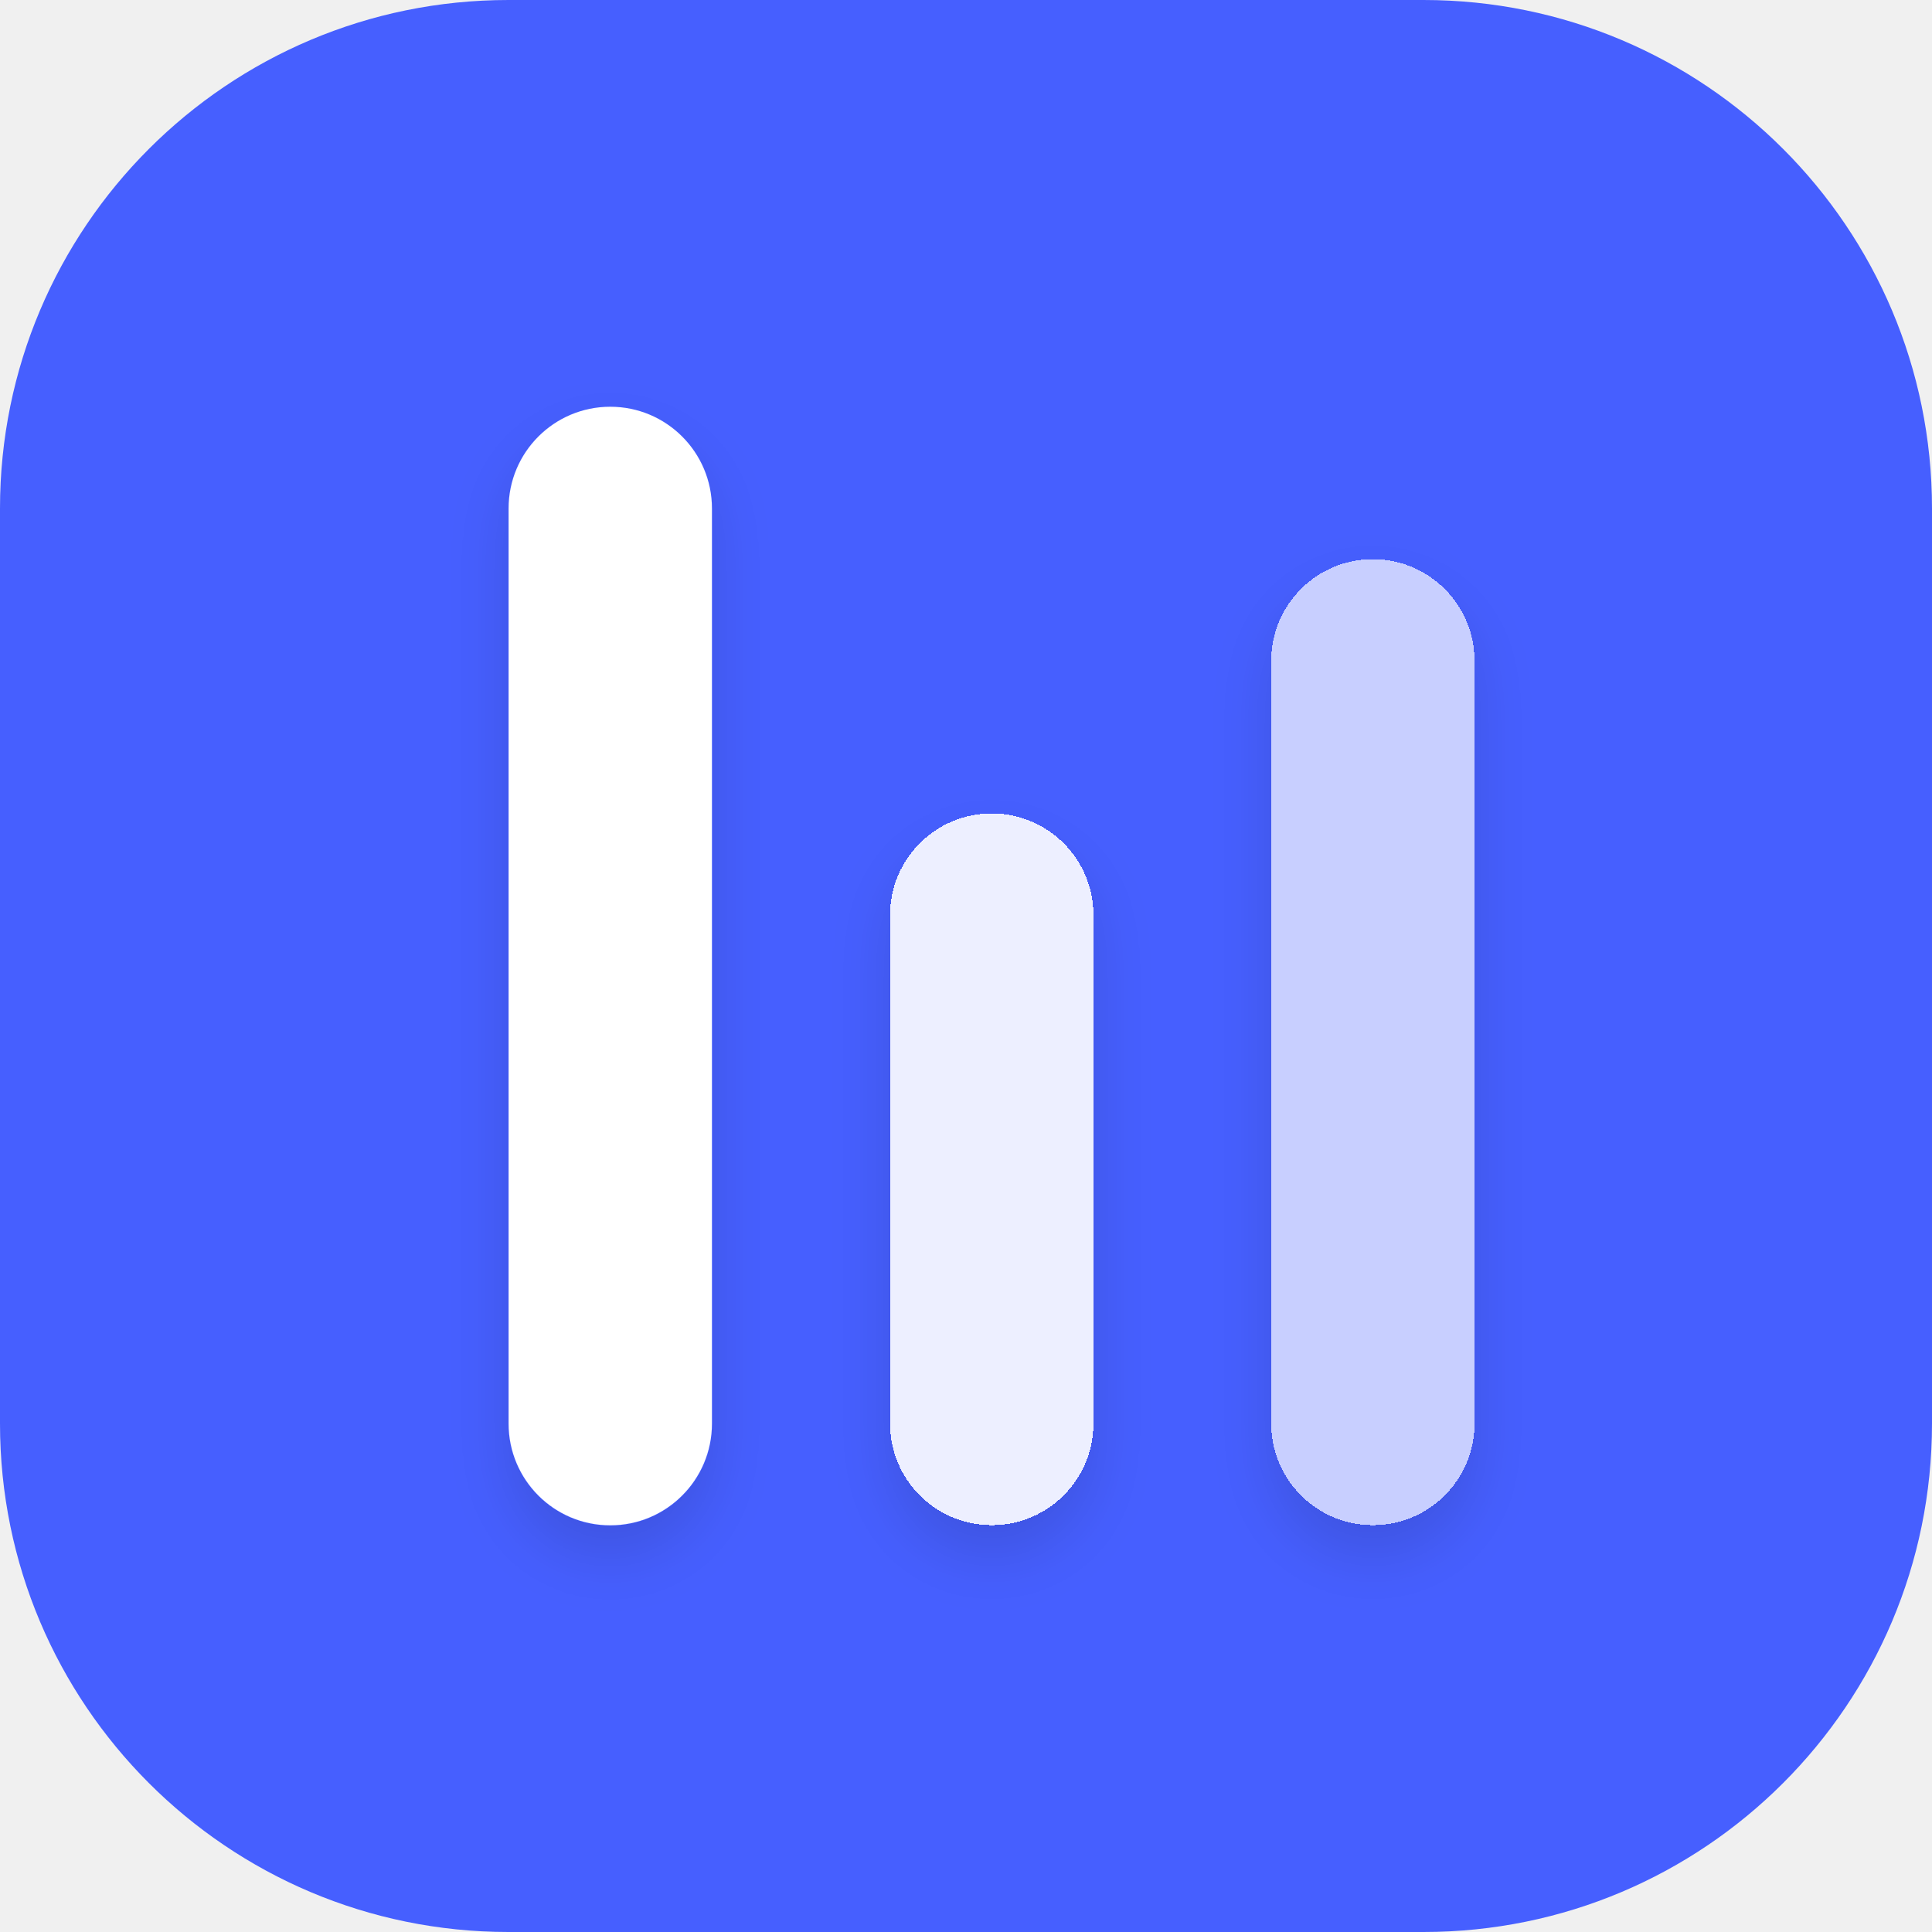
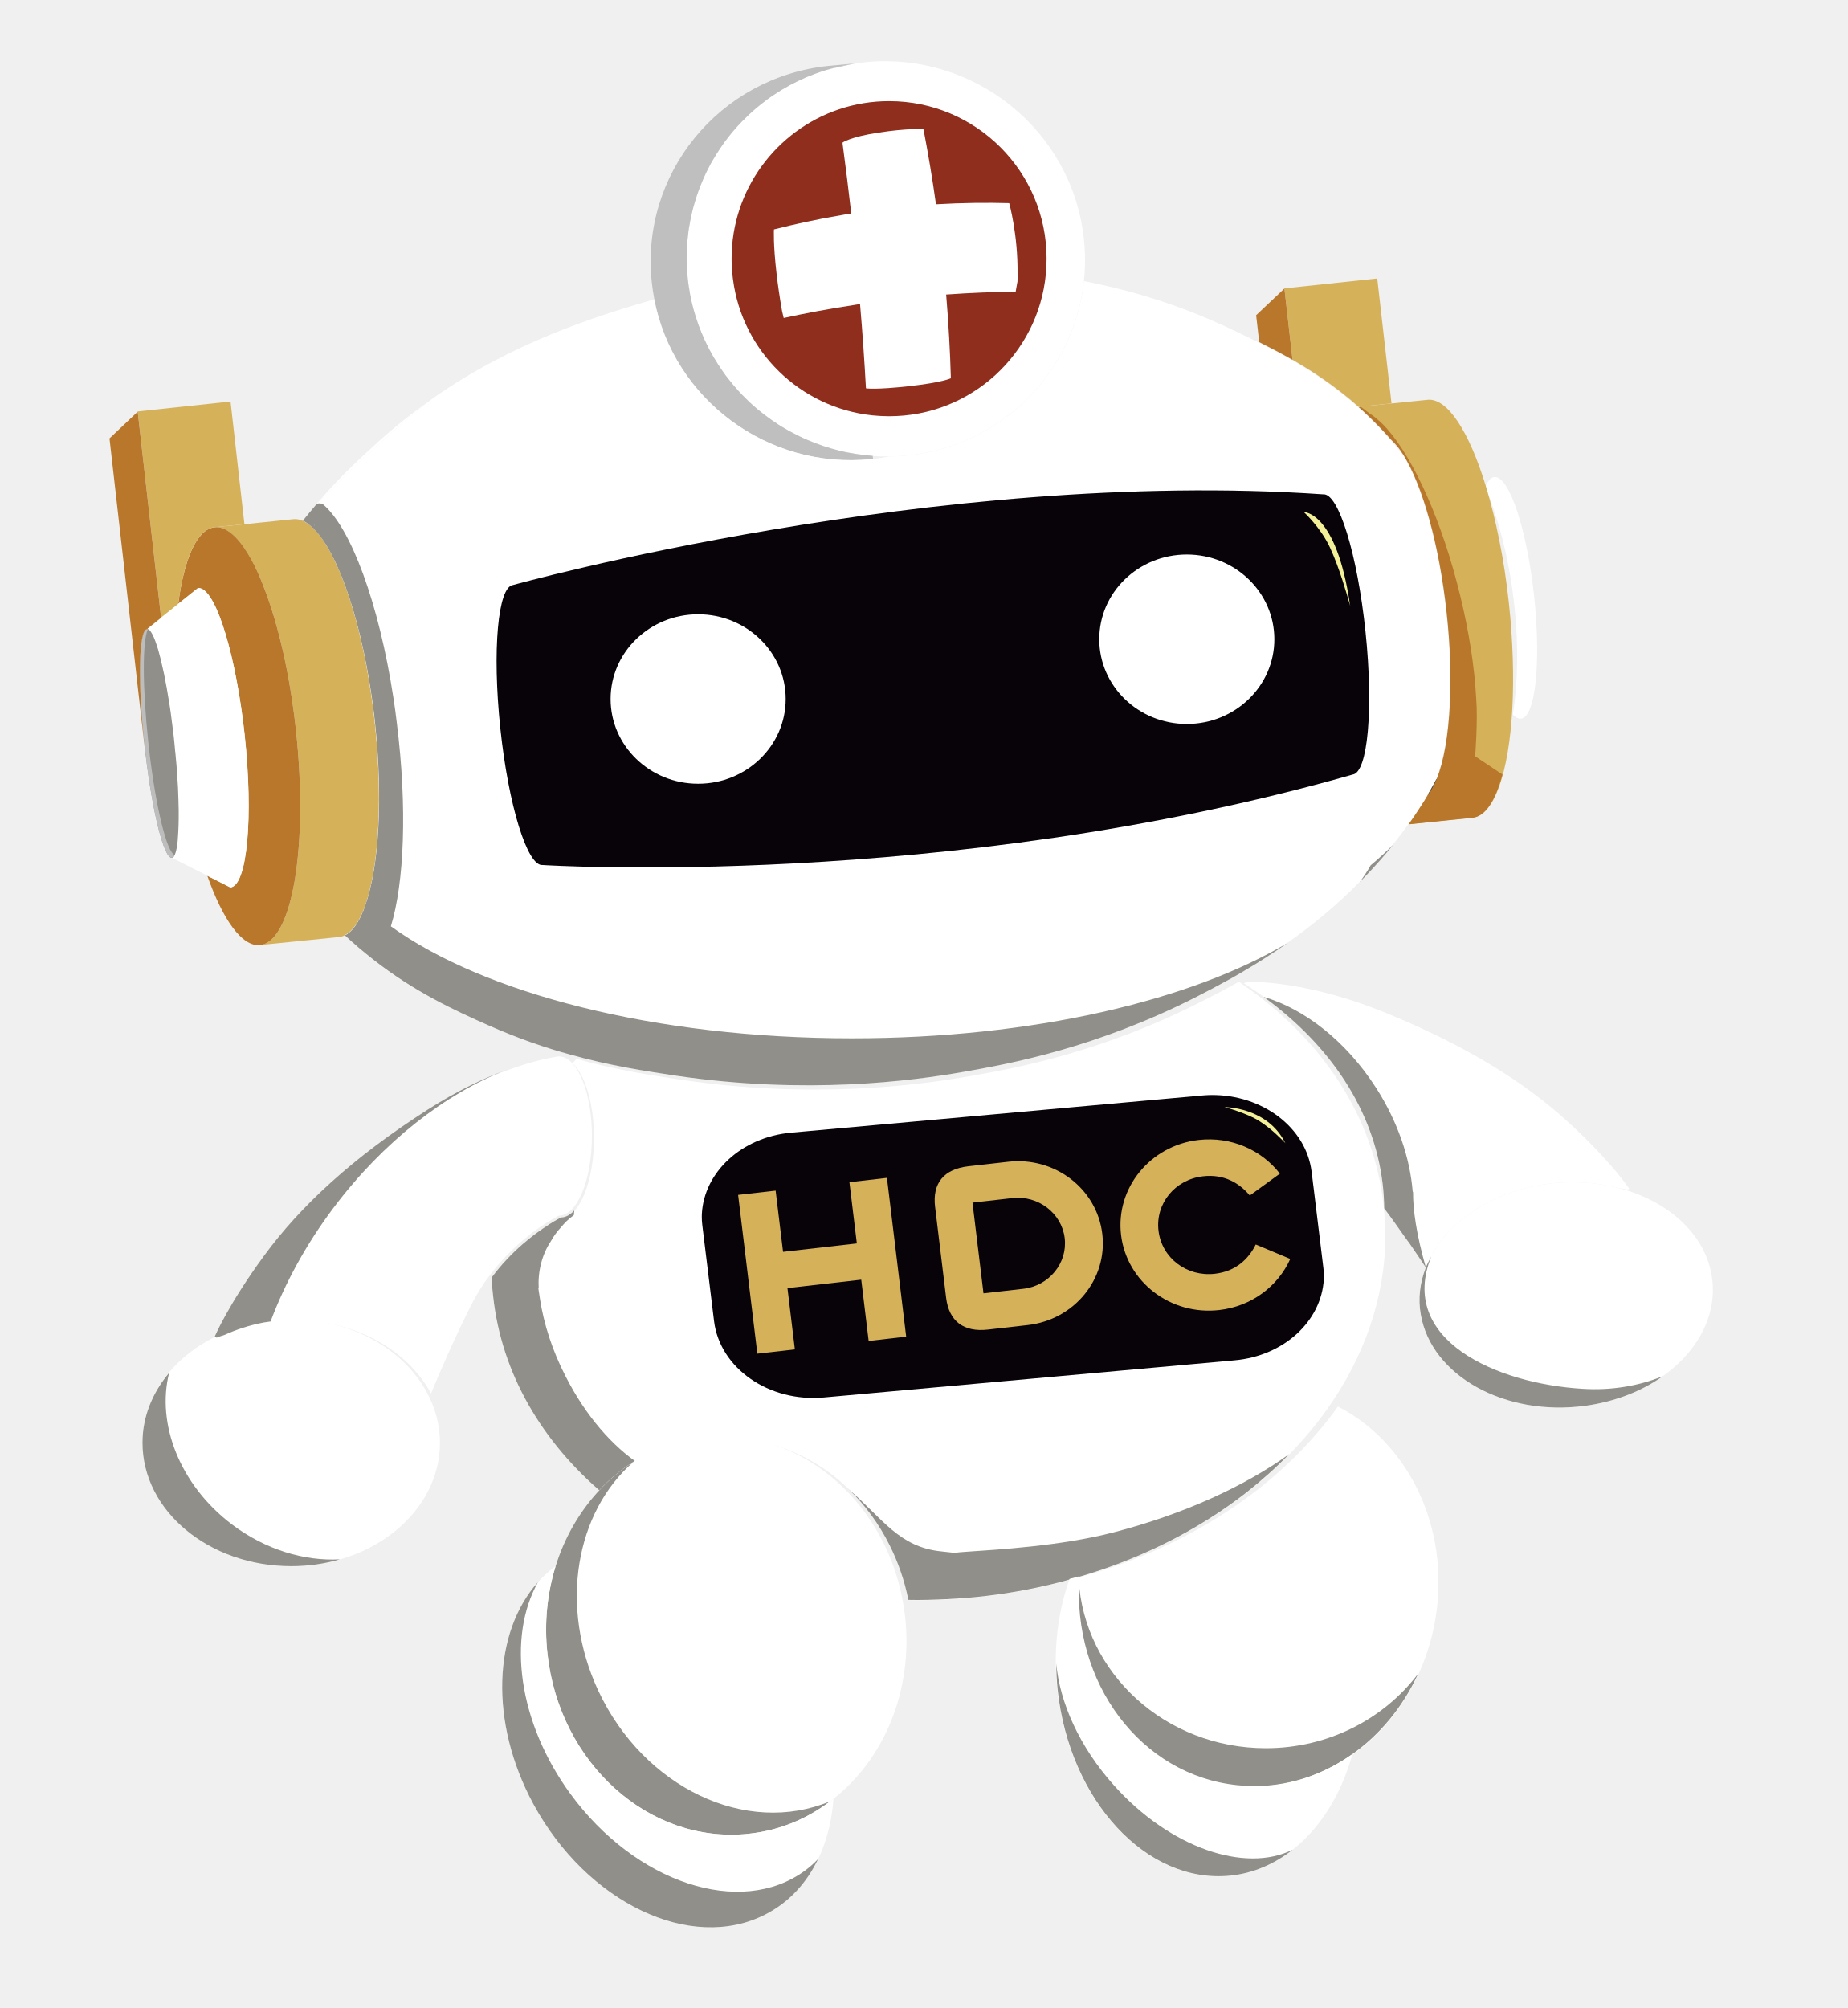
- <svg xmlns="http://www.w3.org/2000/svg" width="32" height="32" viewBox="0 0 32 32" fill="none">
-   <path d="M0 8.421C0 3.77 3.77 0 8.421 0H23.579C28.23 0 32 3.77 32 8.421V23.579C32 28.23 28.23 32 23.579 32H8.421C3.77 32 0 28.23 0 23.579V8.421Z" fill="#465FFF" />
-   <g filter="url(#filter0_d_1884_16361)">
-     <path d="M8.424 8.422C8.424 7.491 9.178 6.737 10.108 6.737C11.038 6.737 11.792 7.491 11.792 8.422V23.579C11.792 24.51 11.038 25.264 10.108 25.264C9.178 25.264 8.424 24.51 8.424 23.579V8.422Z" fill="white" />
+ <svg xmlns="http://www.w3.org/2000/svg" xmlns:xlink="http://www.w3.org/1999/xlink" version="1.1" id="Capa_1" x="0px" y="0px" viewBox="0 0 293.96 319.46" style="enable-background:new 0 0 293.96 319.46;" xml:space="preserve">
+   <style type="text/css">
+ 	.st0{fill:#FFFFFF;}
+ 	.st1{fill:#D5B15A;}
+ 	.st2{fill:#B8772B;}
+ 	.st3{fill:#BFBFBF;}
+ 	.st4{fill:#902E1D;}
+ 	.st5{fill:#908F89;}
+ 	.st6{fill:none;stroke:#424242;stroke-miterlimit:10;}
+ 	.st7{fill:#070308;}
+ 	.st8{fill:#BEBDBD;}
+ 	.st9{clip-path:url(#SVGID_2_);}
+ 	.st10{clip-path:url(#SVGID_4_);fill:#908F89;}
+ 	.st11{fill:none;stroke:#070308;stroke-miterlimit:10;}
+ 	.st12{fill:#F3F09A;}
+ </style>
+   <path class="st0" d="M241.89,114.34c-0.37,0-0.78-0.22-1.17-0.66c0.78-5.02,0.91-10.86,0.25-17.11c-0.74-7.09-2.42-13.67-4.64-19.12  c0.42-1.01,0.92-1.56,1.53-1.56c2.35,0.01,5.15,8.61,6.26,19.24C245.23,105.76,244.24,114.36,241.89,114.34" />
+   <path class="st1" d="M59.63,114.88c-1.8-16.58-6.71-29.96-11.43-32.01c-0.51-0.22-1.01-0.32-1.51-0.27l-7.8,0.8l-4.74,0.48  c1.73-0.17,3.55,1.36,5.27,4.18c0.66,1.08,1.31,2.36,1.94,3.8c0.22,0.52,0.43,1.05,0.63,1.59c2.27,5.8,4.13,13.8,5.1,22.72  c1,9.13,0.85,17.5-0.16,23.68c-0.07,0.42-0.14,0.84-0.23,1.24c-1.07,5.52-2.92,9.02-5.33,9.26l12.53-1.27  c0.33-0.03,0.65-0.12,0.97-0.29C59.37,146.54,61.5,132.04,59.63,114.88" />
+   <path class="st2" d="M46.7,141.09c0.09-0.41,0.16-0.83,0.23-1.24c1.01-6.18,1.15-14.55,0.16-23.68c-0.97-8.92-2.83-16.91-5.1-22.72  c-0.2-0.54-0.42-1.08-0.63-1.59c-0.62-1.44-1.27-2.72-1.93-3.8c-1.72-2.82-3.54-4.35-5.27-4.18c-2.81,0.29-4.86,4.99-5.8,12.19  l1.99-1.59l1.14-0.91c2.53-0.27,5.61,9,7.16,21.07c0.1,0.74,0.19,1.5,0.27,2.26c1.41,13.14,0.42,24.02-2.27,24.3l-1.31-0.67  l-2.35-1.19c2.48,7.02,5.53,11.31,8.38,11.02C43.78,150.1,45.63,146.61,46.7,141.09" />
+   <path class="st1" d="M240.07,95.88c-0.75-6.95-2.07-13.34-3.67-18.56c-2.62-8.58-6.08-14.05-9.28-13.71l-5.63,0.57l-5.25,0.53  c0.39,0.34,0.78,0.68,1.16,1.05c1.18,1.11,2.35,2.31,3.51,3.59c0.14,0.18,0.32,0.36,0.48,0.55c0.29,0.25,0.59,0.56,0.88,0.91  c0.39,0.45,0.77,0.98,1.14,1.58c2.99,4.82,5.67,14.15,6.85,25.02c1.23,11.32,0.51,21.35-1.59,26.51c-0.39,0.98-0.84,1.79-1.33,2.39  l-0.02,0.01c-0.42,0.71-0.88,1.47-1.4,2.25v0.01c-0.52,0.81-1.1,1.65-1.73,2.53l10.15-1.04c3.43-0.35,5.73-7.27,6.28-17.29  C240.89,107.78,240.73,102,240.07,95.88" />
+   <path class="st0" d="M130.66,11.39c-0.3,0.1-0.61,0.21-0.9,0.32c-0.07,0.01-0.13,0.04-0.19,0.07c-0.22,0.08-0.45,0.17-0.68,0.27  c-0.19,0.06-0.38,0.14-0.56,0.22c-0.19,0.07-0.38,0.15-0.56,0.25c-0.65,0.28-1.27,0.59-1.89,0.92c-0.16,0.07-0.3,0.15-0.46,0.25  c-0.75,0.4-1.49,0.85-2.21,1.34c-0.22,0.14-0.43,0.28-0.65,0.44c-0.29,0.19-0.58,0.4-0.85,0.63c-0.39,0.29-0.78,0.59-1.16,0.91  c-0.23,0.18-0.46,0.38-0.69,0.59c-0.46,0.4-0.92,0.82-1.36,1.29c-0.3,0.28-0.59,0.57-0.87,0.88c-0.23,0.24-0.46,0.49-0.68,0.75  c-0.36,0.39-0.69,0.8-1.01,1.21c-0.23,0.28-0.45,0.56-0.66,0.85c-0.23,0.31-0.45,0.63-0.66,0.95c-0.48,0.7-0.92,1.41-1.34,2.15  c-0.15,0.24-0.27,0.47-0.39,0.71c-0.39,0.71-0.74,1.44-1.05,2.18c-0.15,0.31-0.27,0.63-0.4,0.97c-0.22,0.53-0.42,1.07-0.59,1.62  c-0.12,0.31-0.22,0.63-0.3,0.95c-0.19,0.6-0.35,1.22-0.49,1.83c-0.06,0.22-0.1,0.46-0.15,0.7c-0.09,0.38-0.16,0.77-0.22,1.16  c-0.06,0.29-0.12,0.6-0.15,0.9c-0.03,0.19-0.06,0.41-0.07,0.6c-0.09,0.7-0.15,1.4-0.19,2.1c-0.03,0.53-0.04,1.05-0.04,1.58  c0,1.13,0.06,2.25,0.19,3.4c0.04,0.43,0.1,0.88,0.17,1.31c0.01,0.11,0.03,0.22,0.06,0.35c0.07,0.45,0.14,0.91,0.24,1.36  c0.27,1.34,0.65,2.65,1.1,3.93c0.12,0.35,0.24,0.71,0.39,1.05c0.03,0.1,0.06,0.19,0.12,0.29c0.04,0.15,0.1,0.29,0.17,0.44  c0.29,0.73,0.62,1.44,0.98,2.12c0.16,0.34,0.33,0.66,0.52,0.97c0.09,0.18,0.17,0.35,0.29,0.52c0.09,0.17,0.19,0.34,0.3,0.5  c0.33,0.56,0.68,1.09,1.04,1.62c0.03,0.06,0.06,0.08,0.09,0.12c0.33,0.5,0.69,0.98,1.08,1.46c0.09,0.13,0.19,0.25,0.29,0.36  c0.3,0.39,0.63,0.77,0.98,1.15c0.06,0.08,0.14,0.18,0.23,0.27c0.4,0.45,0.82,0.88,1.26,1.3c0.3,0.31,0.62,0.6,0.95,0.9  c0.16,0.15,0.32,0.29,0.49,0.43c0.16,0.15,0.33,0.29,0.49,0.42c0.35,0.28,0.68,0.55,1.02,0.81c0.35,0.27,0.71,0.53,1.07,0.78  c0.35,0.25,0.71,0.49,1.08,0.73c0.36,0.24,0.74,0.48,1.13,0.68c0.37,0.22,0.75,0.43,1.14,0.63c0.39,0.21,0.78,0.41,1.17,0.6h0.01  c0.39,0.19,0.8,0.38,1.2,0.55c0.41,0.17,0.81,0.34,1.21,0.49c0.42,0.15,0.84,0.31,1.26,0.45c0.84,0.28,1.69,0.53,2.55,0.74  c0.43,0.11,0.87,0.21,1.31,0.29c0.87,0.17,1.76,0.31,2.65,0.41c0.36,0.04,0.72,0.08,1.08,0.1c0.09,0.03,0.19,0.03,0.27,0.03  c0.87,0.07,1.73,0.1,2.61,0.08c0.97,0,1.92-0.05,2.89-0.15c15.11-1.54,26.59-13.36,28.13-27.75c0.25-2.19,0.25-4.45,0-6.74  c-1.86-17.19-17.36-29.73-34.67-28.1l-0.24,0.03c-0.74,0.07-1.44,0.2-2.15,0.33l-3.37,0.75C131.59,11.1,131.11,11.24,130.66,11.39   M141.47,16.11c13.84,0,25.05,11.23,25.05,25.07c0,0.82-0.04,1.64-0.12,2.45c-1.22,12.69-11.92,22.61-24.93,22.61  c-0.9,0-1.81-0.05-2.68-0.14c-11.5-1.22-20.67-10.2-22.16-21.6c-0.15-1.08-0.23-2.19-0.23-3.3c0-11.03,7.14-20.41,17.05-23.75  C135.97,16.56,138.66,16.11,141.47,16.11" />
+   <path class="st3" d="M138.62,73.04c0.1-0.01,0.19-0.01,0.29-0.04l-0.06-0.48c-0.09,0-0.19,0-0.27-0.03  c-0.36-0.01-0.72-0.06-1.08-0.1c-0.89-0.1-1.79-0.24-2.65-0.41c-0.45-0.08-0.88-0.18-1.31-0.29c-0.86-0.21-1.72-0.46-2.55-0.74  c-0.42-0.14-0.84-0.29-1.26-0.45c-0.4-0.15-0.81-0.32-1.21-0.49c-0.41-0.17-0.81-0.35-1.2-0.55h-0.02c-0.39-0.19-0.78-0.39-1.17-0.6  c-0.39-0.19-0.77-0.41-1.14-0.63c-0.39-0.21-0.76-0.45-1.13-0.68c-0.37-0.24-0.73-0.48-1.08-0.73c-0.36-0.25-0.72-0.52-1.07-0.78  c-0.35-0.27-0.68-0.53-1.03-0.81c-0.16-0.13-0.33-0.27-0.49-0.42c-0.17-0.14-0.33-0.28-0.49-0.43c-0.33-0.29-0.65-0.59-0.95-0.9  c-0.43-0.42-0.85-0.85-1.26-1.3c-0.09-0.08-0.17-0.18-0.23-0.27c-0.35-0.38-0.68-0.75-0.98-1.15c-0.1-0.11-0.2-0.24-0.29-0.36  c-0.39-0.47-0.75-0.95-1.08-1.45c-0.03-0.04-0.06-0.07-0.09-0.13c-0.36-0.53-0.71-1.06-1.04-1.62c-0.12-0.17-0.22-0.34-0.3-0.5  c-0.12-0.17-0.2-0.34-0.29-0.52c-0.19-0.31-0.36-0.63-0.52-0.97c-0.36-0.68-0.69-1.4-0.98-2.12c-0.07-0.14-0.13-0.28-0.17-0.43  c-0.06-0.1-0.09-0.2-0.12-0.29c-0.15-0.34-0.27-0.7-0.39-1.05c-0.45-1.27-0.82-2.59-1.1-3.93c-0.1-0.45-0.17-0.91-0.24-1.36  c-0.03-0.13-0.04-0.24-0.06-0.35c-0.07-0.43-0.13-0.88-0.17-1.31c-0.13-1.15-0.19-2.26-0.19-3.4c0-0.53,0.01-1.05,0.05-1.58  c0.04-0.7,0.1-1.4,0.19-2.1c0.01-0.19,0.04-0.4,0.07-0.6c0.03-0.29,0.09-0.6,0.15-0.89c0.06-0.39,0.13-0.78,0.22-1.16  c0.04-0.24,0.09-0.47,0.15-0.7c0.14-0.61,0.3-1.23,0.49-1.83c0.09-0.32,0.19-0.64,0.3-0.95c0.17-0.54,0.38-1.09,0.59-1.62  c0.13-0.34,0.26-0.66,0.4-0.97c0.32-0.74,0.66-1.47,1.05-2.18c0.12-0.24,0.24-0.48,0.39-0.71c0.42-0.74,0.87-1.46,1.34-2.15  c0.22-0.32,0.43-0.64,0.66-0.95c0.22-0.29,0.43-0.57,0.66-0.85c0.32-0.42,0.65-0.83,1.01-1.22c0.22-0.27,0.45-0.52,0.68-0.75  c0.27-0.31,0.56-0.6,0.87-0.88c0.43-0.46,0.9-0.88,1.36-1.29c0.23-0.21,0.46-0.41,0.69-0.59c0.38-0.32,0.77-0.61,1.16-0.91  c0.27-0.22,0.56-0.43,0.85-0.63c0.22-0.15,0.43-0.29,0.65-0.43c0.72-0.49,1.46-0.94,2.21-1.34c0.16-0.1,0.3-0.18,0.46-0.25  c0.62-0.33,1.24-0.64,1.89-0.92c0.19-0.1,0.38-0.18,0.56-0.25c0.19-0.08,0.38-0.17,0.56-0.22c0.23-0.1,0.46-0.18,0.68-0.27  c0.06-0.03,0.12-0.06,0.19-0.07c0.29-0.11,0.59-0.22,0.9-0.32c0.45-0.15,0.92-0.29,1.39-0.42l-0.06-0.5c-0.06,0-0.12,0.01-0.17,0.01  c-17.39,1.78-30.01,17.21-28.13,34.49c0.1,0.89,0.23,1.77,0.4,2.64C107.18,63.5,122.11,74.72,138.62,73.04" />
+   <path class="st3" d="M134.71,10.33c0.23-0.05,0.48-0.07,0.71-0.11l0.54-0.12l-3.97,0.37l0.06,0.5  C132.91,10.71,133.81,10.5,134.71,10.33" />
+   <path class="st3" d="M132.05,10.97l3.37-0.75c-0.23,0.04-0.48,0.06-0.71,0.11C133.81,10.49,132.92,10.71,132.05,10.97" />
+   <path class="st4" d="M116.4,41.17c0,1.12,0.08,2.22,0.23,3.31c1.49,11.41,10.66,20.38,22.16,21.6c0.87,0.09,1.78,0.14,2.68,0.14  c13.01,0,23.71-9.91,24.93-22.61c0.08-0.81,0.12-1.63,0.12-2.45c0-13.84-11.22-25.07-25.05-25.07c-2.8,0-5.5,0.46-8.02,1.31  C123.54,20.76,116.4,30.14,116.4,41.17" />
+   <path class="st0" d="M36.66,141.18c2.69-0.28,3.68-11.15,2.27-24.3c-0.09-0.77-0.17-1.52-0.27-2.26  c-1.55-12.06-4.63-21.33-7.16-21.07l-1.14,0.91l-1.99,1.59l-2.73,2.18l-2.15,1.72c0.01,0.04,0.01,0.07,0.03,0.11  c0.03,0.02,0.06,0.03,0.1,0.04c0.1,0.04,0.19,0.13,0.27,0.25c0.04,0.06,0.09,0.11,0.13,0.18c0.29,0.43,0.59,1.15,0.9,2.08  c0.07,0.22,0.14,0.46,0.23,0.71c0.26,0.91,0.53,2,0.79,3.21c0.06,0.22,0.1,0.45,0.15,0.67c0.29,1.38,0.56,2.92,0.82,4.57  c0.09,0.52,0.17,1.03,0.24,1.58c0.09,0.62,0.17,1.24,0.24,1.87c0.07,0.52,0.13,1.03,0.2,1.55c0.05,0.41,0.09,0.8,0.13,1.2  c0.06,0.52,0.1,1.04,0.14,1.54c0.01,0.04,0.01,0.07,0.01,0.1c0.07,0.75,0.15,1.48,0.2,2.21c0.07,0.85,0.13,1.68,0.17,2.48  c0.04,0.68,0.09,1.37,0.1,2.01c0.01,0.28,0.03,0.56,0.03,0.83c0.01,0.15,0.01,0.29,0.01,0.43c0.01,0.18,0.01,0.36,0.01,0.55  c0.02,0.39,0.02,0.77,0.02,1.14c0.01,1.5-0.03,2.81-0.12,3.89c-0.02,0.32-0.05,0.63-0.09,0.91c-0.14,1.15-0.35,1.92-0.62,2.22  c-0.03,0.1-0.05,0.18-0.06,0.27l5.44,2.75l2.35,1.19L36.66,141.18z" />
+   <path class="st5" d="M28.31,133.18c0.09-1.08,0.13-2.39,0.12-3.89c0-0.38,0-0.75-0.02-1.14c0-0.18,0-0.36-0.01-0.55  c0-0.14,0-0.28-0.01-0.43c0-0.27-0.02-0.55-0.03-0.83c-0.01-0.64-0.06-1.33-0.1-2.01c-0.04-0.8-0.1-1.62-0.17-2.48  c-0.06-0.73-0.13-1.45-0.2-2.21c0-0.03,0-0.06-0.02-0.1c-0.04-0.5-0.09-1.02-0.14-1.54c-0.04-0.41-0.09-0.8-0.13-1.2  c-0.07-0.52-0.13-1.03-0.2-1.55c-0.07-0.63-0.16-1.26-0.24-1.87c-0.07-0.55-0.16-1.06-0.24-1.58c-0.26-1.65-0.53-3.19-0.82-4.57  c-0.04-0.22-0.09-0.45-0.15-0.67c-0.26-1.22-0.53-2.31-0.79-3.21c-0.09-0.25-0.16-0.49-0.23-0.71c-0.3-0.94-0.61-1.65-0.9-2.08  c-0.04-0.07-0.09-0.12-0.13-0.18c-0.09-0.12-0.17-0.21-0.27-0.25c-0.04-0.01-0.07-0.03-0.1-0.04c-0.04-0.03-0.09-0.03-0.13-0.03  c-1.31,0.13-1.49,8.39-0.39,18.45c0.06,0.52,0.12,1.04,0.17,1.55c1.11,9.32,2.93,16.54,4.17,16.41c0.1-0.01,0.19-0.06,0.27-0.15  c0.27-0.31,0.48-1.08,0.62-2.22C28.27,133.8,28.3,133.5,28.31,133.18" />
+   <path class="st6" d="M227.2,126.37c0.49-0.6,0.94-1.41,1.33-2.39c-0.1,0.21-0.23,0.44-0.35,0.66  C227.88,125.18,227.56,125.77,227.2,126.37z" />
+   <path class="st0" d="M68.22,63.86c0.26-0.18,0.51-0.39,0.76-0.57C68.78,63.44,68.52,63.63,68.22,63.86" />
+   <path class="st0" d="M48.2,82.86c0.36-0.47,0.73-0.89,1.09-1.34C48.88,82,48.51,82.46,48.2,82.86" />
+   <path class="st0" d="M68.22,63.86c-2.73,1.93-5.43,4.06-8.1,6.48c-3.16,2.87-7.13,6.53-10.83,11.18  C53.89,76.15,64.49,66.74,68.22,63.86" />
+   <path class="st0" d="M225.78,128.63c0.52-0.78,0.98-1.54,1.4-2.25l0.01-0.01c0.36-0.6,0.68-1.19,0.98-1.73  c0.12-0.22,0.24-0.45,0.35-0.66c2.09-5.16,2.82-15.18,1.59-26.5c-1.18-10.88-3.87-20.2-6.85-25.02c-0.38-0.47-0.75-0.95-1.13-1.41  c-0.24-0.31-0.49-0.6-0.74-0.9c-0.06-0.05-0.12-0.12-0.16-0.18c-0.16-0.18-0.33-0.36-0.48-0.54c-1.16-1.29-2.32-2.49-3.51-3.59  c-0.38-0.36-0.77-0.71-1.16-1.05c-0.81-0.73-1.63-1.41-2.45-2.05c-2.66-2.11-5.37-3.89-8.03-5.42h-0.01  c-1.8-1.04-3.58-1.96-5.3-2.82c-1.56-0.77-3.06-1.48-4.5-2.17c-8.51-4.04-16.38-6.25-23.33-7.61  c-1.54,14.39-13.02,26.21-28.13,27.75c-0.97,0.1-1.92,0.15-2.89,0.15c-0.84,0.18-1.69,0.31-2.55,0.39c-0.1,0.03-0.19,0.03-0.29,0.04  c-16.51,1.68-31.44-9.53-34.53-25.43c-9.77,2.85-22.55,6.92-35.1,15.68c-0.26,0.18-0.51,0.39-0.76,0.57  c-3.74,2.88-14.34,12.29-18.93,17.66c-0.36,0.46-0.73,0.87-1.09,1.34c4.72,2.05,9.63,15.43,11.43,32.01  c1.86,17.17-0.26,31.66-4.76,33.9c7.98,7.65,16.32,11.44,22.91,14.34c4.62,2.04,8.93,3.52,12.95,4.63  c6.37,1.77,11.97,2.63,16.79,3.34c20.74,3.06,37.52,0.85,45.68-0.57c7.32-1.27,21.2-3.82,37.21-12.01c1.66-0.84,3.59-1.85,5.72-3.04  c0.14-0.08,0.29-0.15,0.43-0.24c0.48-0.28,0.98-0.56,1.49-0.87c6.78-3.97,15.13-9.85,22.66-18.86c1.17-1.4,2.21-2.75,3.13-4.03  c0.07-0.11,0.16-0.21,0.22-0.31c0.63-0.88,1.21-1.72,1.73-2.53V128.63z M215.2,123.22c-64.78,18.5-128.87,14.39-128.87,14.39  c-2.43,0.25-5.44-9.5-6.73-21.81c-1.29-12.31-0.39-22.49,2.04-22.74c0,0,67.14-18.68,128.89-14.42c2.43-0.25,5.44,9.52,6.73,21.83  C218.56,112.77,217.63,122.94,215.2,123.22" />
+   <path class="st7" d="M210.53,78.65C148.79,74.39,81.64,93.07,81.64,93.07c-2.43,0.25-3.33,10.43-2.04,22.74  c1.29,12.31,4.31,22.06,6.73,21.81c0,0,64.08,4.1,128.87-14.39c2.43-0.27,3.35-10.45,2.06-22.74  C215.97,88.17,212.96,78.4,210.53,78.65" />
+   <path class="st5" d="M221.68,134.36c-1.08,1.12-2.31,2.22-3.6,3.31c-0.51,0.91-1.09,1.8-1.76,2.68c1.49-1.51,2.96-3.09,4.41-4.81  C221.06,135.13,221.36,134.75,221.68,134.36" />
+   <path class="st5" d="M204.96,149.96c-2.4,1.68-4.74,3.17-6.91,4.44c-0.5,0.32-1,0.59-1.47,0.86c-0.16,0.09-0.29,0.16-0.43,0.25  c-2.13,1.18-4.06,2.2-5.71,3.04c-16.03,8.18-29.9,10.72-37.22,11.99c-8.16,1.43-24.93,3.65-45.68,0.59  c-4.83-0.73-10.43-1.56-16.8-3.35c-4.01-1.09-8.32-2.58-12.94-4.62c-5.35-2.36-11.86-5.35-18.41-10.5c-1.5-1.18-3.01-2.43-4.51-3.85  c1.02-0.5,1.88-1.63,2.63-3.24c0.23-0.48,0.43-1,0.61-1.54c2.15-6.03,2.86-16.86,1.54-29.11c-0.05-0.48-0.11-0.95-0.16-1.43  c-1.7-13.96-5.58-25.41-9.59-29.36c0.09-0.68,0.45-3.26,0.57-3.88v-0.02v-0.02c0.18-0.18,0.5-0.16,0.88,0  c4.44,3.67,8.93,15.73,11.24,30.85c0.2,1.31,0.39,2.63,0.54,3.99c1.68,13.42,1.18,25.39-0.95,32.32  c14.71,10.65,42.05,17.82,73.35,17.82C164.25,165.2,189.6,159.17,204.96,149.96" />
+   <path class="st5" d="M49.92,84.13c-1.63-1.52-1.74-1.14-1.72-1.27c0.02-0.12,2.06-2.53,2.06-2.53s0.4-0.27,0.44-0.24" />
+   <path class="st8" d="M23.77,119.64c-0.06-0.52-0.12-1.03-0.17-1.55c-0.95-8.77-0.95-16.16-0.06-18.01c-0.01,0-0.02-0.01-0.03-0.01  c-0.04-0.03-0.09-0.03-0.13-0.03c-1.31,0.13-1.49,8.39-0.39,18.45c0.06,0.52,0.12,1.04,0.17,1.55c1.11,9.32,2.93,16.54,4.17,16.41  c0.1-0.01,0.19-0.05,0.27-0.15c0.06-0.07,0.12-0.17,0.18-0.29C26.55,135.57,24.83,128.59,23.77,119.64" />
+   <path class="st2" d="M234.87,111.05c-0.27-4.87-1.11-10.45-2.54-16.28c-2.86-11.79-7.34-21.65-11.61-26.52  c-0.54-0.61-1.07-1.13-1.61-1.56c-0.39-0.36-0.79-0.66-1.18-0.88c-0.23-0.18-0.45-0.34-0.66-0.52c-0.25-0.2-0.5-0.39-0.75-0.57  l-0.36,0.05c0.39,0.32,0.77,0.68,1.16,1.04c1.18,1.11,2.36,2.31,3.51,3.58c0.14,0.18,0.32,0.36,0.48,0.54  c0.27,0.27,0.59,0.57,0.88,0.93c0.39,0.43,0.75,0.97,1.13,1.56c2.99,4.83,5.67,14.14,6.85,25.03c0.57,5.19,0.73,10.11,0.52,14.39  c-0.23,5.1-0.97,9.32-2.11,12.1c-0.39,0.97-0.84,1.79-1.31,2.4h-0.02c-0.41,0.73-0.88,1.47-1.41,2.27  c-0.52,0.82-1.09,1.65-1.72,2.54l6.57-0.68l3.58-0.36c2.04-0.2,3.67-2.75,4.78-6.89l-4.35-2.9  C234.71,120.32,235.16,114.64,234.87,111.05" />
+   <path class="st1" d="M38.89,83.4l-4.73,0.47c-2.82,0.29-4.86,4.99-5.8,12.19l-2.73,2.18l-3.72-32.78l14.77-1.58L38.89,83.4z" />
+   <path class="st2" d="M23.48,100.01c0.01,0.04,0.01,0.07,0.03,0.11c-0.04-0.03-0.09-0.03-0.13-0.03c-1.31,0.13-1.49,8.39-0.39,18.45  c0.06,0.52,0.11,1.04,0.17,1.55h-0.01l-5.73-50.34l4.49-4.25l3.72,32.78L23.48,100.01z" />
+   <path class="st1" d="M205.67,57.24c2.66,1.54,5.37,3.31,8.03,5.42c0.82,0.64,1.65,1.33,2.45,2.05l5.25-0.53l-2.27-19.88l-14.77,1.58  l1.29,11.35H205.67z" />
+   <path class="st2" d="M204.36,45.9l-4.5,4.25l0.49,4.28c1.72,0.87,3.5,1.79,5.3,2.82L204.36,45.9z" />
+   <path class="st0" d="M213.44,187.89l-0.17-1.58v-0.03l-0.2-1.79c-0.9-8.25-8.12-14.34-16.51-14.26c-0.35,0-0.72,0.01-1.08,0.06  c-0.16,0-0.32,0.01-0.48,0.03l-67.64,6.89c-8.28,0.85-14.49,7.53-14.69,15.4c-0.02,0.18-0.02,0.36-0.02,0.53  c-0.01,0.63,0.02,1.27,0.09,1.92l1.94,17.81c0.95,8.75,9.04,15.08,18.06,14.17l67.64-6.89c8.31-0.84,14.51-7.55,14.71-15.42  c0.03-0.41,0.02-0.81,0-1.23c0-0.39-0.03-0.8-0.07-1.19L213.44,187.89z" />
+   <path class="st6" d="M213.44,187.89l-0.17-1.58v-0.03l-0.2-1.79c-0.9-8.25-8.12-14.34-16.51-14.26c-0.35,0-0.72,0.01-1.08,0.06  c-0.16,0-0.32,0.01-0.48,0.03l-67.64,6.89c-8.28,0.85-14.49,7.53-14.69,15.4c-0.02,0.18-0.02,0.36-0.02,0.53  c-0.01,0.63,0.02,1.27,0.09,1.92l1.94,17.81c0.95,8.75,9.04,15.08,18.06,14.17l67.64-6.89c8.31-0.84,14.51-7.55,14.71-15.42  c0.03-0.41,0.02-0.81,0-1.23c0-0.39-0.03-0.8-0.07-1.19L213.44,187.89z" />
+   <path class="st0" d="M220.14,191.79c-1.55-14.23-9.89-26.5-22.33-35.11c-0.17-0.14-0.36-0.25-0.53-0.38  c-0.06-0.04-0.1-0.07-0.16-0.11c-2.12,1.19-4.06,2.19-5.72,3.03c-16.01,8.19-29.89,10.74-37.21,12.01  c-8.17,1.43-24.94,3.64-45.68,0.57c-4.82-0.71-10.42-1.56-16.79-3.34c-0.2,0.24-0.42,0.46-0.62,0.7c1.99,1.82,3.41,6.44,3.41,11.88  c0,6.99-2.35,12.67-5.25,12.67c0,0-6.09,2.92-11.03,9.53c0.03,0.98,0.1,1.97,0.22,2.96c1.34,12.36,7.81,23.23,17.64,31.54  c2.56-2.83,5.64-5.11,9.11-6.66c2.47-1.1,5.13-1.83,7.94-2.11c14.78-1.49,28.28,9.74,31.41,25.6c3.52,0.06,7.12-0.1,10.74-0.46  c4.5-0.46,8.86-1.23,13.06-2.29c0.53-0.12,1.05-0.27,1.58-0.42c10.84-2.94,20.5-7.77,28.41-13.94c5.02-3.93,9.35-8.38,12.8-13.24  c5.89-8.3,9.24-17.7,9.28-27.53v-0.01v-0.6C220.37,194.66,220.3,193.23,220.14,191.79" />
+   <path class="st5" d="M177.1,243.81c-8.34,2.15-18.28,2.72-23.57,3.08c-5.3,0.36,3.04,0.6-3.74-0.07c-6.78-0.67-9.41-5.3-14.71-9.84  c2.58,2.47,4.76,5.44,6.44,8.8c1.36,2.7,2.38,5.62,3.01,8.75c1.97,0.05,3.97-0.02,5.98-0.11c1.59-0.09,3.15-0.18,4.76-0.34  c4.51-0.45,8.86-1.22,13.06-2.29c0.54-0.14,1.07-0.27,1.59-0.43c10.84-2.92,20.49-7.75,28.4-13.92c2.43-1.93,4.71-3.94,6.8-6.1  C198.12,236.4,188.35,240.91,177.1,243.81" />
+   <path class="st5" d="M90.01,219c-2.17-4.2-3.49-8.43-4.09-12.3c-0.06-0.32-0.11-0.65-0.15-0.98c-0.03-0.24-0.09-0.51-0.11-0.75  c0.02-0.01,0.03-0.02,0.05-0.02c-0.15-2.64,0.5-5.33,1.95-7.5c0.43-0.78,0.95-1.5,1.56-2.15c0.6-0.74,1.27-1.41,2.08-1.97  c0.02-0.25,0.06-0.49,0.08-0.76c-0.65,0.7-1.36,1.12-2.11,1.12c0,0-0.73,0.36-1.86,1.07c-0.07,0.05-0.14,0.09-0.2,0.14  c-2.2,1.41-5.83,4.1-8.98,8.34c0.02,0.97,0.11,1.97,0.23,2.97c1.34,12.35,7.8,23.23,17.64,31.53c1.68-1.86,3.6-3.45,5.69-4.78  C97.51,230.17,93.2,225.28,90.01,219" />
+   <path class="st7" d="M210.63,202.45c0.01,0.36,0.03,0.71,0,1.05c-0.36,6.63-6.29,12.22-14.21,12.92l-65.36,5.91  c-8.72,0.78-16.53-4.65-17.45-12.15l-1.87-15.27c-0.06-0.45-0.08-0.9-0.08-1.34c0-0.14,0-0.3,0.01-0.46  c0.36-6.62,6.3-12.19,14.2-12.91l65.36-5.91c0.17-0.01,0.35-0.04,0.51-0.04c0.34-0.02,0.67-0.04,0.99-0.04  c8.1-0.07,15.09,5.15,15.96,12.23l0.19,1.53V188l0.13,1.02l1.55,12.71C210.59,201.97,210.6,202.21,210.63,202.45" />
+   <path class="st0" d="M132.61,286.18c-3.87,3.06-8.5,5.06-13.63,5.58c-15.72,1.59-29.99-11.24-31.88-28.68  c-0.53-4.88-0.03-9.59,1.3-13.9c1.39-4.49,3.68-8.51,6.68-11.81c4.39-4.85,10.31-8.08,17.05-8.76c14.78-1.5,28.27,9.74,31.41,25.59  c0.2,1.01,0.36,2.04,0.48,3.09C145.29,269.04,140.61,279.89,132.61,286.18" />
+   <path class="st5" d="M95.2,269c-6.28-13.44-3.63-28.43,5.62-36.45c-2.11,1.31-4.03,2.95-5.73,4.83c-2.99,3.29-5.3,7.32-6.69,11.81  c-1.31,4.3-1.84,9-1.29,13.9c1.88,17.43,16.16,30.26,31.89,28.67c4.9-0.5,9.32-2.33,13.08-5.19  C118.75,292.15,102.43,284.42,95.2,269" />
+   <path class="st0" d="M228.67,255.5c-1.1,10.08-6.32,18.64-13.58,23.74c-5.3,3.73-11.66,5.63-18.3,4.95  c-15.34-1.55-26.39-16.3-25.13-33.24c10.84-2.94,20.5-7.77,28.41-13.94c5.02-3.93,9.35-8.39,12.8-13.24  C223.49,229.2,230.16,241.73,228.67,255.5" />
+   <path class="st5" d="M225.64,266.28c-5.42,7.16-14.26,11.85-24.23,11.85c-15.94,0-28.92-11.88-29.79-26.84  c-1.04,16.77,9.93,31.28,25.14,32.82c6.64,0.68,12.99-1.22,18.29-4.96C219.52,276.03,223.19,271.59,225.64,266.28  C225.64,266.29,225.64,266.28,225.64,266.28" />
+   <path class="st0" d="M132.61,286.18c-0.58,8.18-4.33,15.1-10.9,18.42c-11.82,6.01-28.32-1.87-36.84-17.59  c-7.88-14.55-6.16-30.74,3.52-37.84c-1.33,4.3-1.83,9.02-1.3,13.9c1.89,17.45,16.17,30.28,31.88,28.68  C124.11,291.24,128.75,289.24,132.61,286.18" />
+   <path class="st5" d="M90.77,285.41c-8.34-11.4-10.09-24.96-5.17-33.71c-7.14,7.96-7.78,22.28-0.73,35.32  c8.52,15.71,25.03,23.6,36.84,17.59c3.79-1.91,6.62-5.01,8.46-8.86c-0.63,0.68-1.36,1.31-2.13,1.88  C117.84,305.09,101.15,299.6,90.77,285.41" />
+   <path class="st0" d="M215.18,279.07c-2.93,10.62-10.23,18.4-19.51,19.33c-13.28,1.33-25.58-11.91-27.45-29.58  c-0.68-6.34,0.09-12.41,1.96-17.63c0.53-0.13,1.05-0.27,1.57-0.42c-1.26,16.94,9.79,31.69,25.13,33.24  C203.52,284.71,209.88,282.81,215.18,279.07" />
+   <path class="st0" d="M94.18,180.74c0,6.99-2.35,12.66-5.25,12.66c0,0-6.09,2.92-11.03,9.53c-1.07,1.4-2.06,2.98-2.94,4.71  c-2.86,5.72-5.04,10.79-6.38,14.06c-3.69-6.85-11.95-11.65-21.59-11.65c-1.79,0-3.52,0.2-5.2,0.51c-2.19,0.42-4.26,1.09-6.18,1.96  c-0.43,0.14-0.85,0.27-1.23,0.43l-0.2-0.08l-0.13-0.04c0,0,2.09-5.05,7.87-12.9c5.76-7.87,14.09-15.61,26.05-23.26  c10.11-6.44,18.09-8.14,20.32-8.51c0.22-0.06,0.37-0.07,0.49-0.08c0.1-0.01,0.15-0.01,0.15-0.01c0.65,0,1.27,0.28,1.85,0.8  C92.76,170.68,94.18,175.31,94.18,180.74" />
+   <path class="st0" d="M70,229.52c0,10.86-10.59,19.66-23.67,19.66c-13.06,0-23.66-8.79-23.66-19.66c0-7.39,4.96-13.84,12.28-17.18  c1.92-0.87,3.98-1.54,6.18-1.96c1.67-0.31,3.41-0.5,5.2-0.5c9.64,0,17.9,4.79,21.59,11.64C69.25,223.99,70,226.67,70,229.52" />
+   <path class="st5" d="M36.88,242.51c-8.3-6.3-12.01-16.02-9.97-24.1c-2.65,3.15-4.24,6.98-4.24,11.11  c0,10.86,10.59,19.65,23.67,19.65c2.72,0,5.33-0.38,7.75-1.09C48.42,248.39,42.23,246.55,36.88,242.51" />
+   <path class="st5" d="M68.09,176.51c-11.97,7.64-20.31,15.39-26.07,23.26c-5.76,7.85-7.87,12.9-7.87,12.9l0.14,0.05l0.2,0.09  c0.39-0.18,0.79-0.29,1.22-0.43c1.93-0.88,3.99-1.54,6.19-1.97c0.38-0.07,0.77-0.11,1.15-0.17c2.28-6.06,5.6-12.21,9.99-18.05  c7.97-10.61,17.86-18.2,27.46-21.95C77.08,171.52,72.83,173.48,68.09,176.51" />
+   <path class="st0" d="M259.24,189.12l-0.11,0.05l-0.19,0.1c-0.39-0.1-0.81-0.15-1.27-0.23c-2.01-0.52-4.13-0.85-6.34-0.93  c-1.68-0.05-3.41,0-5.15,0.24c-9.44,1.28-16.77,6.68-19.32,13.33c-1.51-2.29-3.79-5.63-6.61-9.43c-0.03-1.3-0.1-2.59-0.26-3.9  c-1.53-12.93-9.78-24.09-22.09-31.91c0.24-0.13,0.5-0.22,0.77-0.25h0.14c0.12,0,0.27-0.01,0.49,0.01  c2.26,0.04,10.32,0.49,21.19,4.94c12.9,5.27,22.23,11.13,29.08,17.43C256.42,184.87,259.24,189.12,259.24,189.12" />
+   <g>
+     <defs>
+       <rect id="SVGID_1_" x="201.08" y="158.6" width="25.8" height="43.07" />
+     </defs>
+     <clipPath id="SVGID_2_">
+       <use xlink:href="#SVGID_1_" style="overflow:visible;" />
+     </clipPath>
+     <g class="st9">
+       <defs>
+         <rect id="SVGID_3_" x="201.08" y="158.6" width="25.8" height="43.07" />
+       </defs>
+       <clipPath id="SVGID_4_">
+         <use xlink:href="#SVGID_3_" style="overflow:visible;" />
+       </clipPath>
+       <path class="st10" d="M224.83,189.7c-0.02,2.74,0.52,6.66,2.04,11.97c-0.73-1.11-1.65-2.45-2.7-3.99    c-0.07-0.09-0.14-0.18-0.23-0.29c-0.07-0.11-0.14-0.22-0.23-0.32c-1.04-1.47-2.18-3.11-3.47-4.83c-0.02-1.29-0.09-2.58-0.25-3.9    c-1.41-11.79-8.39-22.08-18.93-29.74c6.44,1.88,13.1,7,17.91,14.51c3.45,5.39,5.37,11.15,5.8,16.46    C224.79,189.57,224.81,189.61,224.83,189.7" />
+     </g>
  </g>
-   <g filter="url(#filter1_d_1884_16361)">
-     <path d="M14.742 15.157C14.742 14.227 15.496 13.473 16.426 13.473C17.357 13.473 18.111 14.227 18.111 15.157V23.578C18.111 24.508 17.357 25.262 16.426 25.262C15.496 25.262 14.742 24.508 14.742 23.578V15.157Z" fill="white" fill-opacity="0.9" shape-rendering="crispEdges" />
-   </g>
-   <g filter="url(#filter2_d_1884_16361)">
-     <path d="M21.055 10.946C21.055 10.016 21.809 9.262 22.739 9.262C23.669 9.262 24.423 10.016 24.423 10.946V23.578C24.423 24.508 23.669 25.262 22.739 25.262C21.809 25.262 21.055 24.508 21.055 23.578V10.946Z" fill="white" fill-opacity="0.7" shape-rendering="crispEdges" />
-   </g>
-   <defs>
-     <filter id="filter0_d_1884_16361" x="7.424" y="6.237" width="5.368" height="20.526" filterUnits="userSpaceOnUse" color-interpolation-filters="sRGB">
-       <feFlood flood-opacity="0" result="BackgroundImageFix" />
-       <feColorMatrix in="SourceAlpha" type="matrix" values="0 0 0 0 0 0 0 0 0 0 0 0 0 0 0 0 0 0 127 0" result="hardAlpha" />
-       <feOffset dy="0.5" />
-       <feGaussianBlur stdDeviation="0.5" />
-       <feComposite in2="hardAlpha" operator="out" />
-       <feColorMatrix type="matrix" values="0 0 0 0 0 0 0 0 0 0 0 0 0 0 0 0 0 0 0.12 0" />
-       <feBlend mode="normal" in2="BackgroundImageFix" result="effect1_dropShadow_1884_16361" />
-       <feBlend mode="normal" in="SourceGraphic" in2="effect1_dropShadow_1884_16361" result="shape" />
-     </filter>
-     <filter id="filter1_d_1884_16361" x="13.742" y="12.973" width="5.368" height="13.789" filterUnits="userSpaceOnUse" color-interpolation-filters="sRGB">
-       <feFlood flood-opacity="0" result="BackgroundImageFix" />
-       <feColorMatrix in="SourceAlpha" type="matrix" values="0 0 0 0 0 0 0 0 0 0 0 0 0 0 0 0 0 0 127 0" result="hardAlpha" />
-       <feOffset dy="0.5" />
-       <feGaussianBlur stdDeviation="0.5" />
-       <feComposite in2="hardAlpha" operator="out" />
-       <feColorMatrix type="matrix" values="0 0 0 0 0 0 0 0 0 0 0 0 0 0 0 0 0 0 0.12 0" />
-       <feBlend mode="normal" in2="BackgroundImageFix" result="effect1_dropShadow_1884_16361" />
-       <feBlend mode="normal" in="SourceGraphic" in2="effect1_dropShadow_1884_16361" result="shape" />
-     </filter>
-     <filter id="filter2_d_1884_16361" x="20.055" y="8.762" width="5.368" height="18" filterUnits="userSpaceOnUse" color-interpolation-filters="sRGB">
-       <feFlood flood-opacity="0" result="BackgroundImageFix" />
-       <feColorMatrix in="SourceAlpha" type="matrix" values="0 0 0 0 0 0 0 0 0 0 0 0 0 0 0 0 0 0 127 0" result="hardAlpha" />
-       <feOffset dy="0.5" />
-       <feGaussianBlur stdDeviation="0.5" />
-       <feComposite in2="hardAlpha" operator="out" />
-       <feColorMatrix type="matrix" values="0 0 0 0 0 0 0 0 0 0 0 0 0 0 0 0 0 0 0.12 0" />
-       <feBlend mode="normal" in2="BackgroundImageFix" result="effect1_dropShadow_1884_16361" />
-       <feBlend mode="normal" in="SourceGraphic" in2="effect1_dropShadow_1884_16361" result="shape" />
-     </filter>
-   </defs>
+   <path class="st0" d="M252.24,223.65c-12.8,1.74-24.51-4.75-26.19-14.51c-0.44-2.55-0.11-5.07,0.8-7.46  c2.55-6.65,9.88-12.04,19.32-13.33c1.74-0.24,3.47-0.29,5.15-0.24c2.21,0.07,4.33,0.41,6.34,0.93c7.68,2.03,13.52,7.17,14.67,13.81  C274.02,212.61,265.01,221.91,252.24,223.65" />
+   <path class="st5" d="M251.78,220.95c-13.67-0.82-29.43-7.77-24.05-21.06c-0.32,0.59-0.63,1.18-0.88,1.79  c-0.91,2.38-1.25,4.9-0.79,7.46c1.68,9.75,13.4,16.25,26.18,14.51c4.76-0.66,8.98-2.33,12.33-4.71  C260.78,220.48,256.4,221.25,251.78,220.95" />
+   <polygon class="st1" points="135.15,188.08 141.12,187.39 144.18,212.65 138.21,213.34 137.03,203.59 125.29,204.93 126.47,214.68   120.5,215.36 117.44,190.1 123.41,189.42 124.59,199.16 136.33,197.82 " />
+   <path class="st1" d="M157.19,211.53c-3.88,0.44-6.21-1.34-6.66-5.09l-1.75-14.43c-0.46-3.76,1.39-6.01,5.27-6.46l6.34-0.72  c7.42-0.85,14.12,4.27,14.99,11.45c0.87,7.18-4.43,13.68-11.85,14.53L157.19,211.53z M156.48,205.76l6.34-0.72  c4.1-0.47,7.06-4.1,6.58-8.07c-0.48-3.97-4.23-6.83-8.33-6.36l-6.34,0.72L156.48,205.76z" />
+   <path class="st1" d="M178.37,196.49c-0.9-7.47,4.63-14.25,12.34-15.13c5.18-0.59,10.02,1.6,12.93,5.36l-4.79,3.48  c-1.64-1.97-4.08-3.45-7.44-3.06c-4.47,0.51-7.6,4.35-7.08,8.67c0.52,4.33,4.48,7.35,8.96,6.84c3.35-0.38,5.38-2.37,6.51-4.66  l5.49,2.3c-1.94,4.32-6.12,7.54-11.3,8.13C186.27,209.31,179.28,203.96,178.37,196.49" />
+   <path class="st0" d="M111.08,97.23c-7.97,0-14.43,6.26-14.43,13.98s6.47,13.98,14.43,13.98c7.97,0,14.43-6.26,14.43-13.98  S119.05,97.23,111.08,97.23" />
+   <path class="st11" d="M111.08,97.23c-7.97,0-14.43,6.26-14.43,13.98s6.47,13.98,14.43,13.98c7.97,0,14.43-6.26,14.43-13.98  S119.05,97.23,111.08,97.23z" />
+   <path class="st0" d="M188.83,87.72c-7.98,0-14.43,6.26-14.43,13.98s6.45,13.98,14.43,13.98c7.97,0,14.43-6.26,14.43-13.98  S196.8,87.72,188.83,87.72" />
+   <path class="st11" d="M188.83,87.72c-7.98,0-14.43,6.26-14.43,13.98s6.45,13.98,14.43,13.98c7.97,0,14.43-6.26,14.43-13.98  S196.8,87.72,188.83,87.72z" />
+   <path class="st0" d="M123.14,36.5c3.33-0.85,7.02-1.66,11-2.32c0.43-0.09,0.87-0.15,1.3-0.22c-0.43-3.75-0.88-7.42-1.37-11.04  l-0.01-0.24c0,0,1.2-0.9,5.71-1.58c4.5-0.7,7.14-0.57,7.14-0.57l0.05,0.17c0.72,3.76,1.39,7.69,1.96,11.8  c4.2-0.24,8.1-0.28,11.65-0.18c0,0,1.41,4.99,1.33,11.31c0.02,0.38,0,0.75-0.01,1.15l-0.29,1.62c-3.46,0.04-7.16,0.18-11.06,0.46  c0.39,4.64,0.63,9.09,0.75,13.32c0,0-1.27,0.66-6.66,1.26c-5.37,0.6-6.85,0.34-6.85,0.34c-0.24-4.38-0.55-8.85-0.94-13.41  c-0.38,0.06-0.74,0.11-1.11,0.18c-3.91,0.59-7.59,1.29-11.04,2.04l-0.26-1.1c-0.4-2.29-0.68-4.26-0.87-5.93  C123,38.78,123.14,36.5,123.14,36.5" />
+   <path class="st5" d="M177.21,284.01c-5.47-6.12-8.6-13.16-9.15-19.33c0.01,1.36,0.07,2.74,0.22,4.14  c1.88,17.68,14.17,30.92,27.45,29.58c3.68-0.37,7.04-1.85,9.95-4.13C198.1,298.06,186.1,293.96,177.21,284.01" />
+   <path class="st12" d="M204.46,181.78c-2.87-5.69-9.63-5.65-9.63-5.65s3.55,0.95,5.52,2.21c1.97,1.26,3.41,2.77,4.21,3.57" />
+   <path class="st12" d="M214.78,96.11c-2.19-14.76-7.34-14.65-7.34-14.65s2.71,2.46,4.2,5.72c1.5,3.26,2.59,7.17,3.2,9.25" />
</svg>
